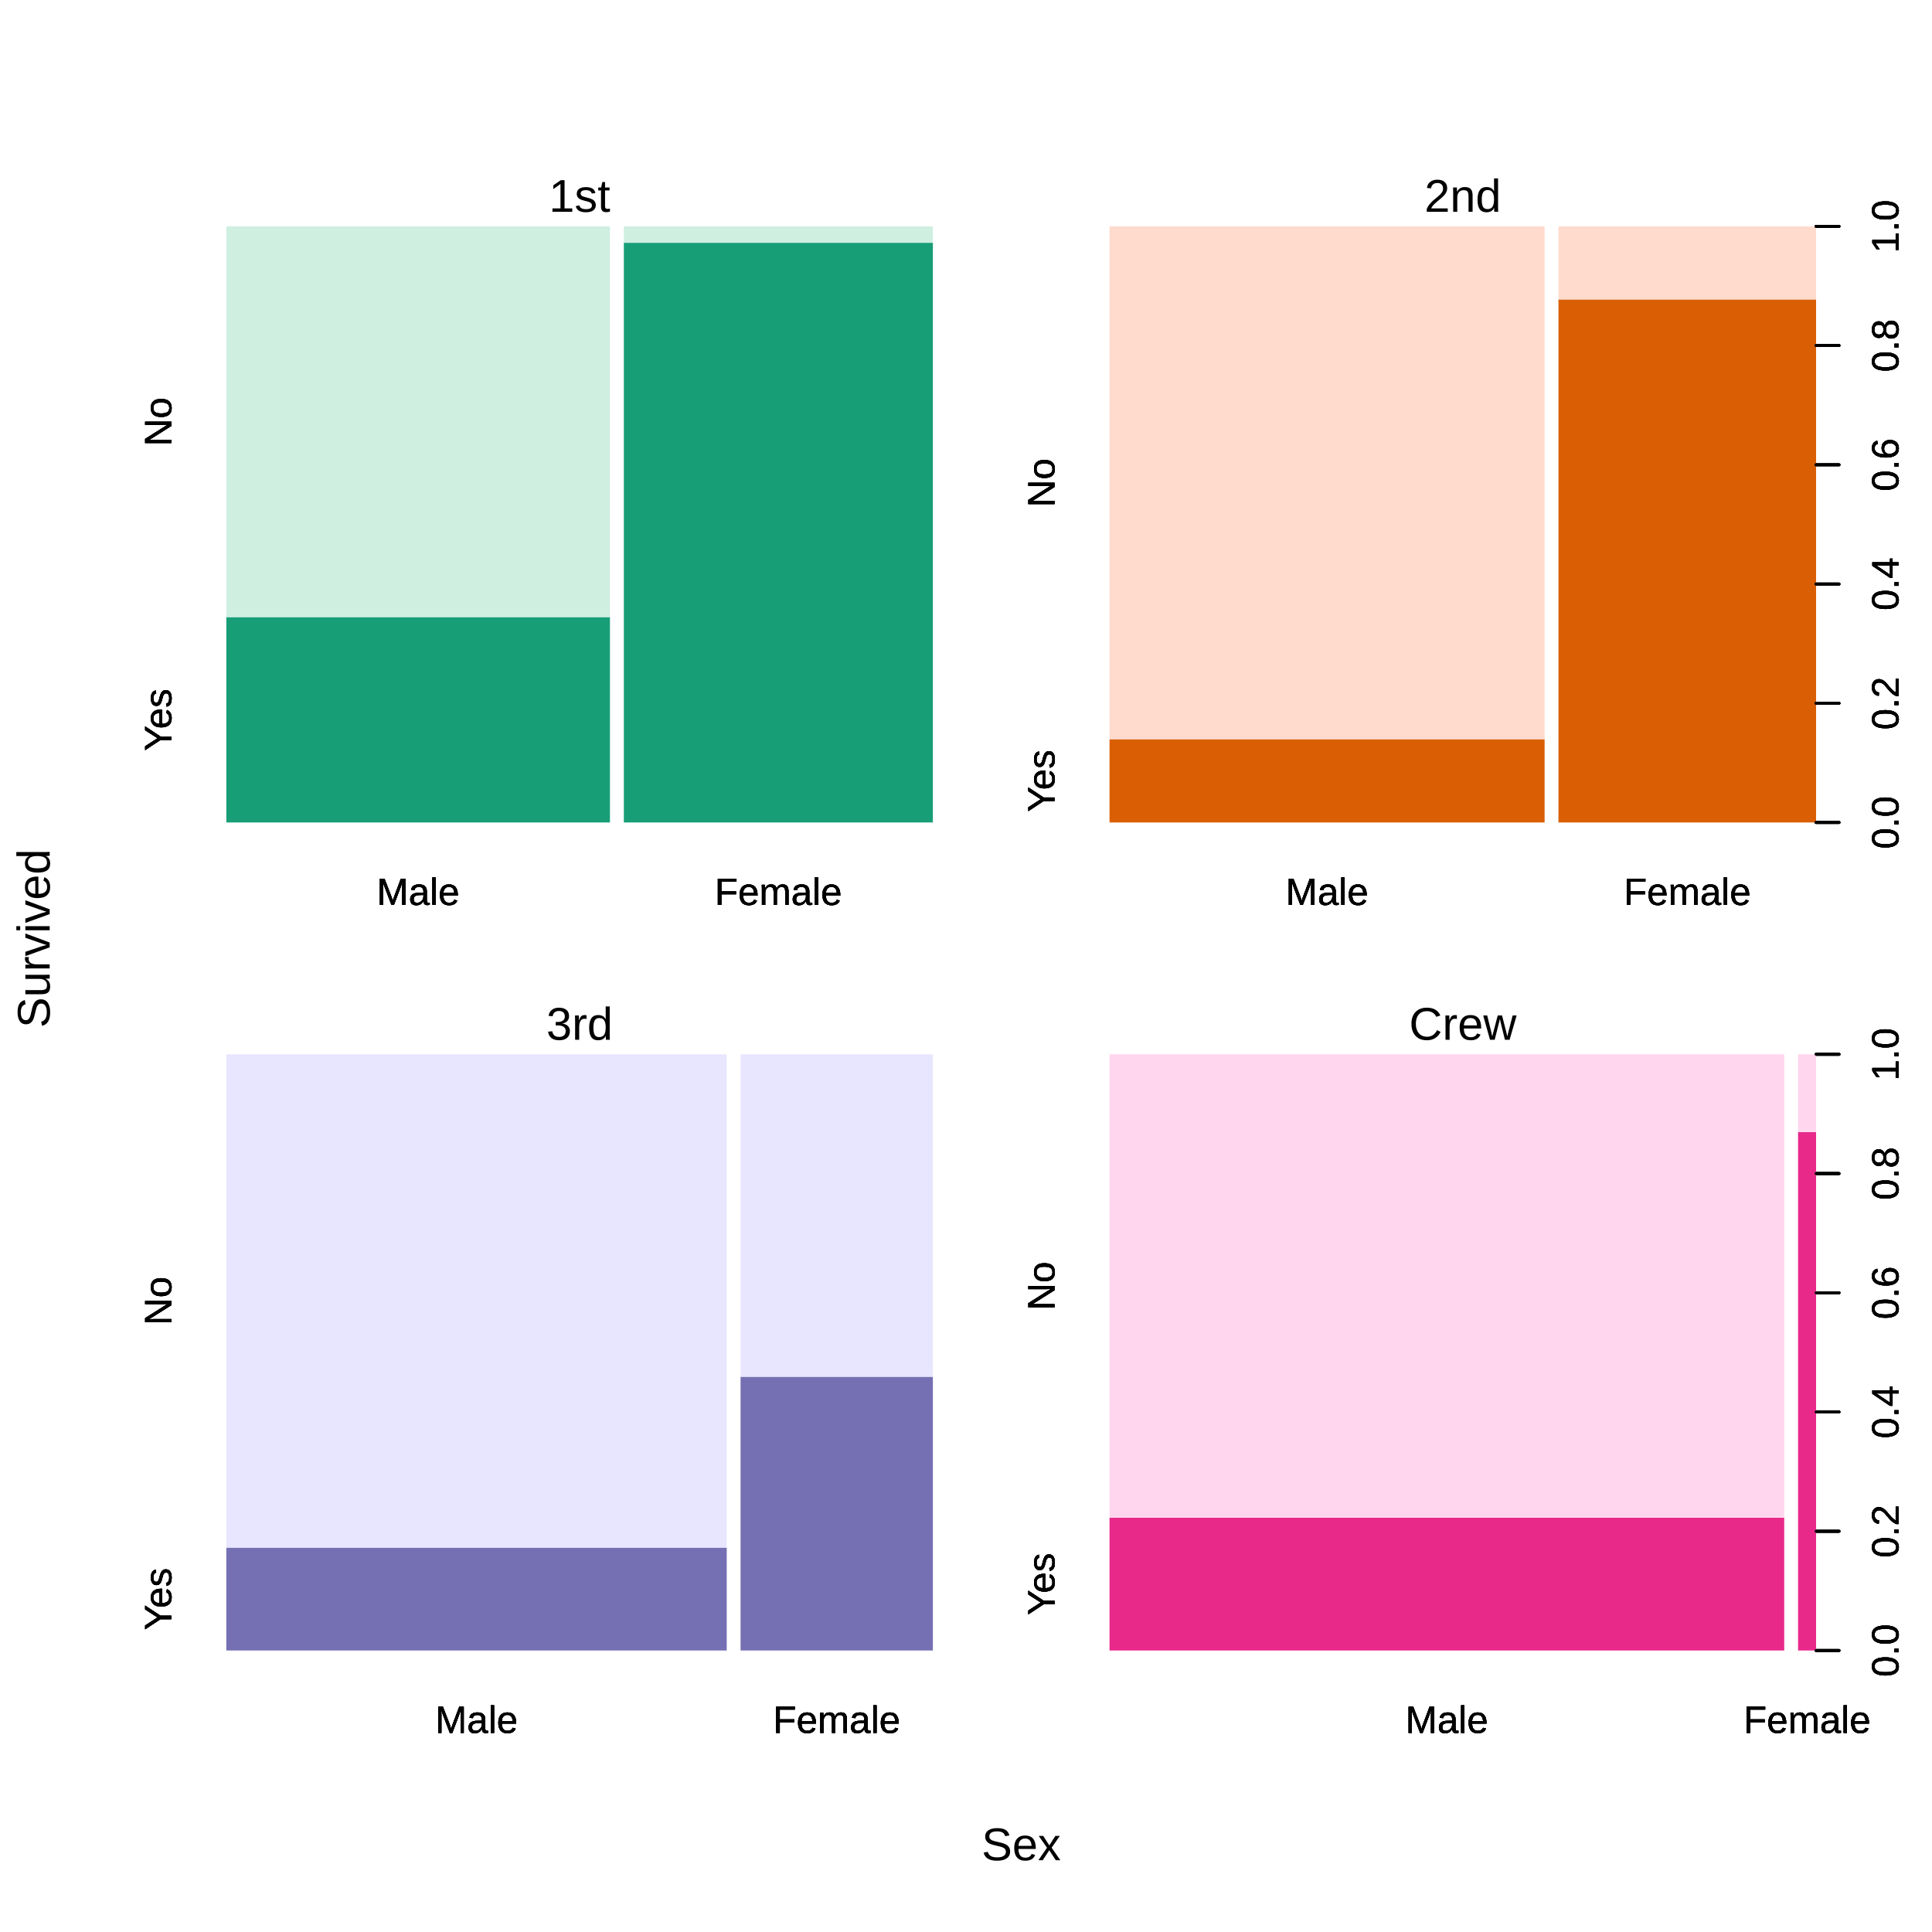
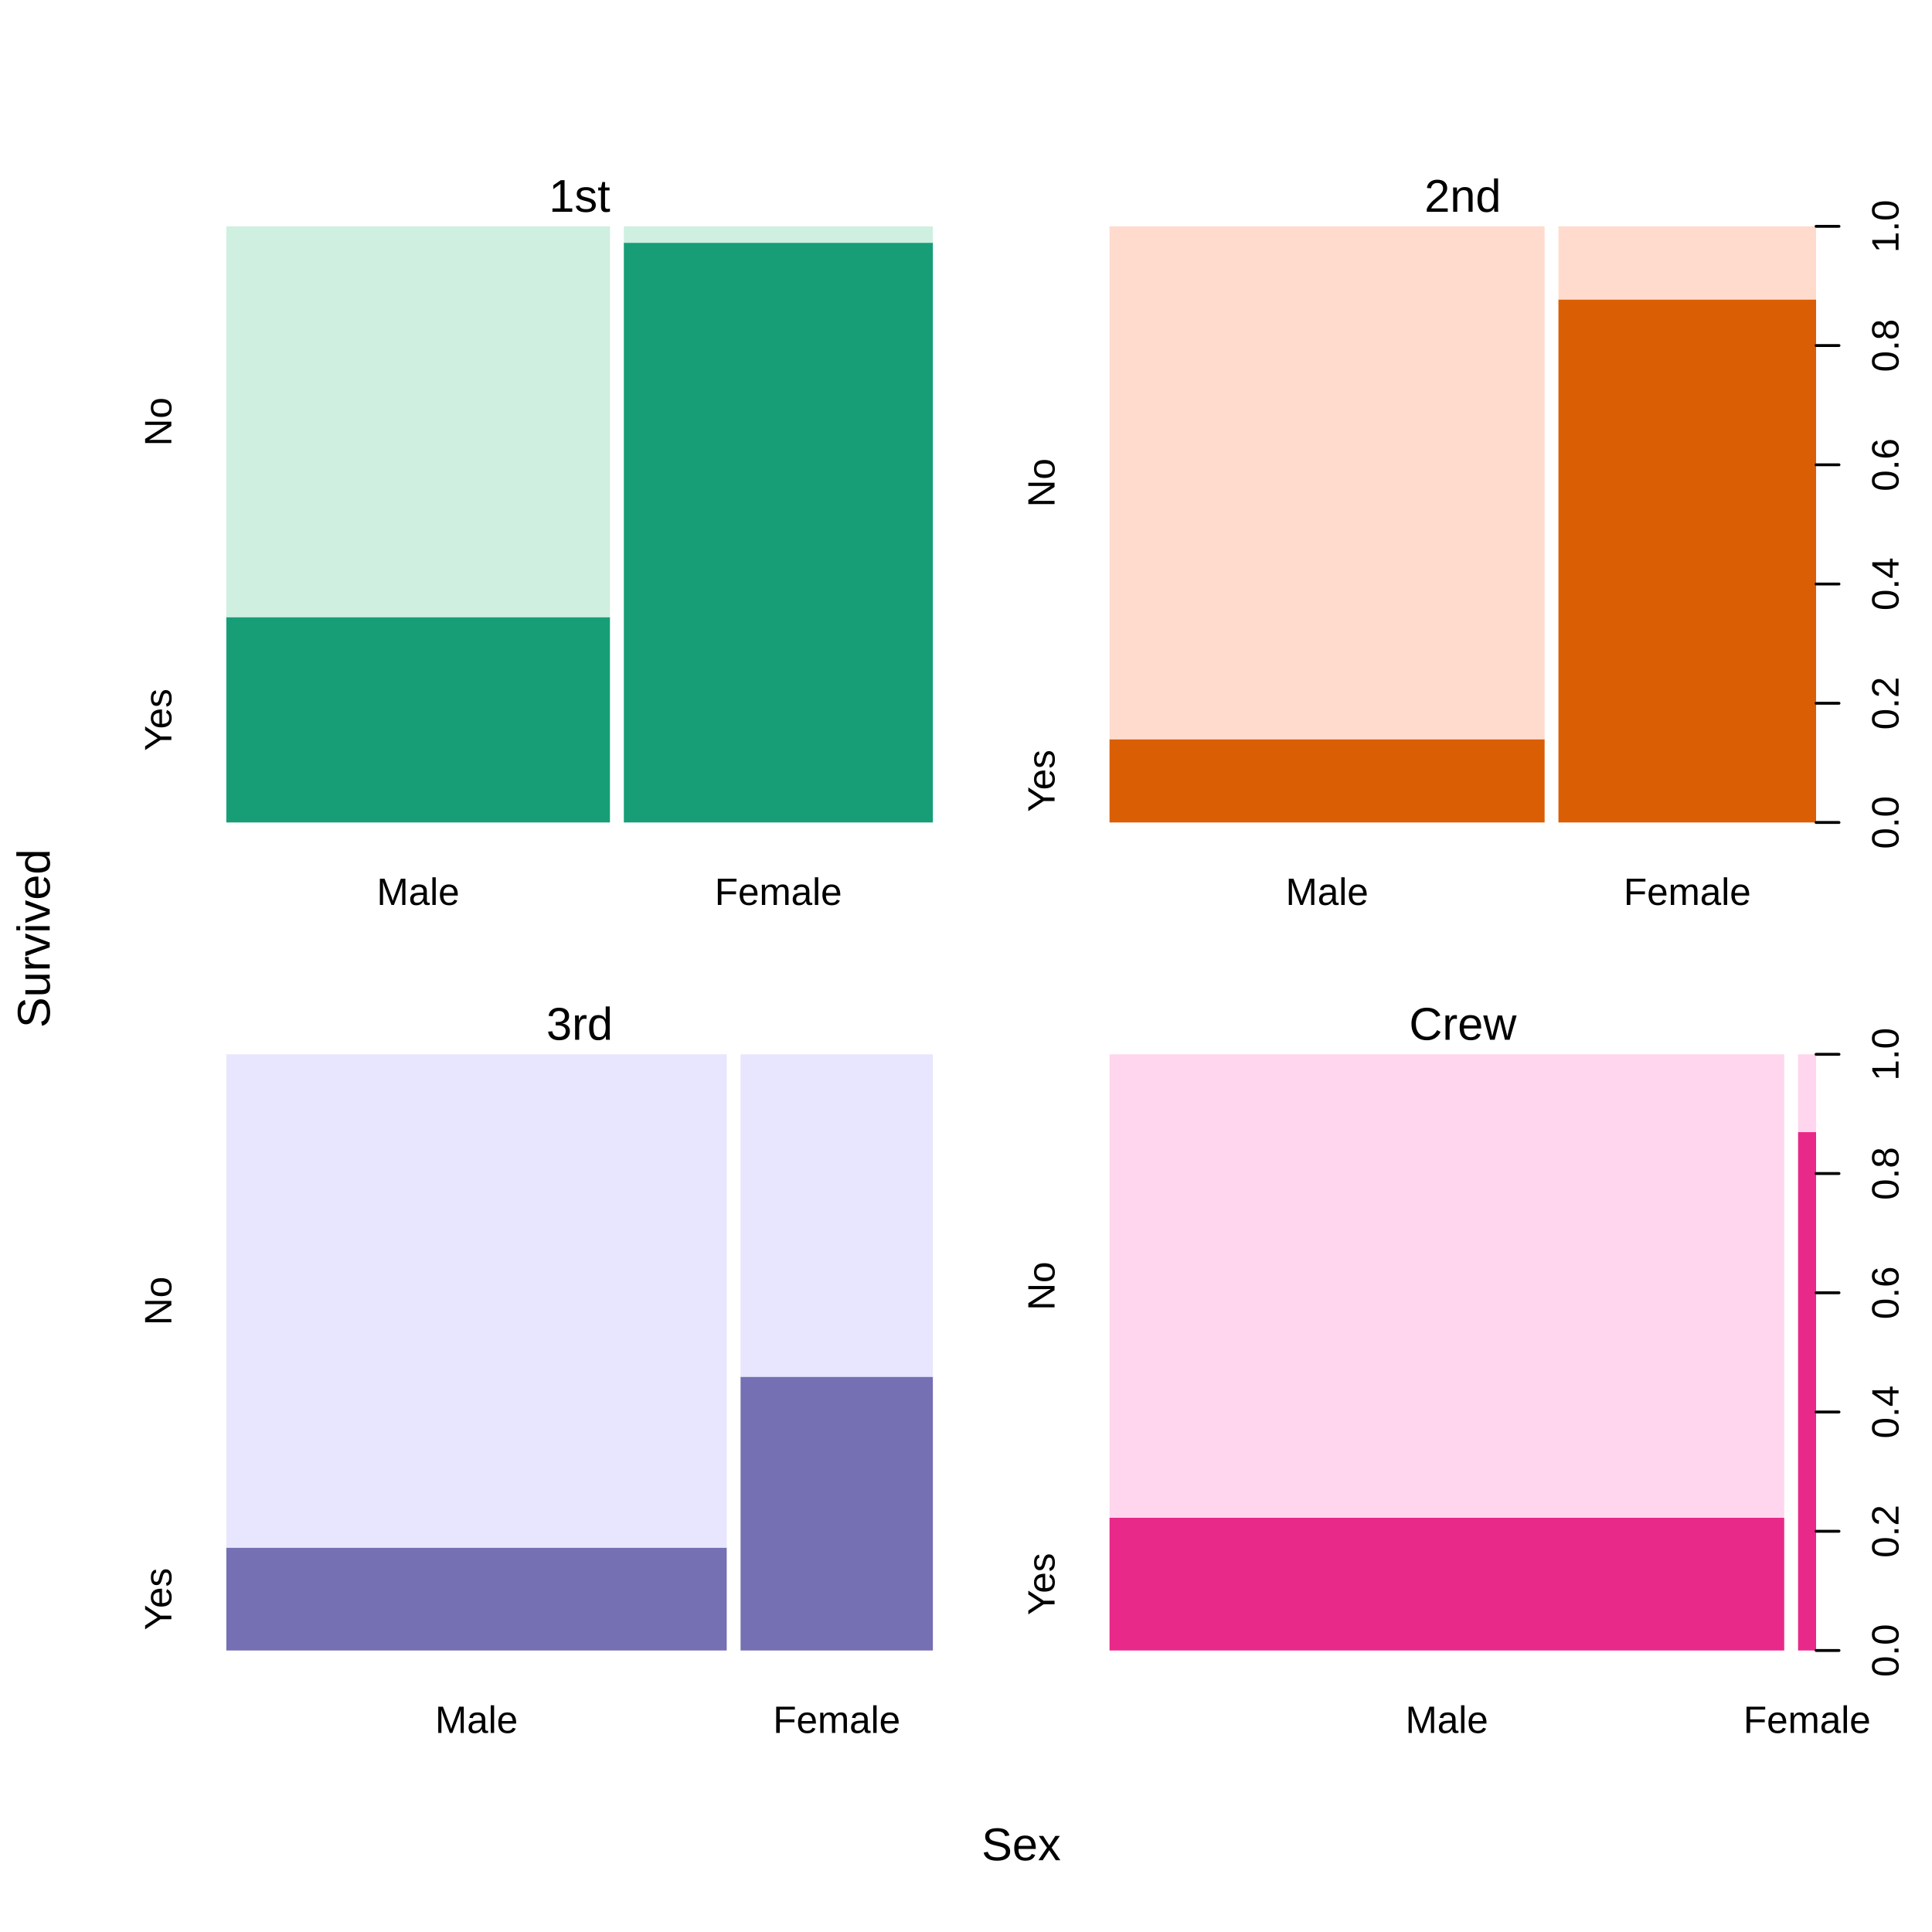
<svg xmlns="http://www.w3.org/2000/svg" width="504.00pt" height="504.00pt" viewBox="0 0 504.00 504.00">
  <g class="svglite">
    <defs>
      <style type="text/css">
    .svglite line, .svglite polyline, .svglite polygon, .svglite path, .svglite rect, .svglite circle {
      fill: none;
      stroke: #000000;
      stroke-linecap: round;
      stroke-linejoin: round;
      stroke-miterlimit: 10.00;
    }
    .svglite text {
      white-space: pre;
    }
    .svglite g.glyphgroup path {
      fill: inherit;
      stroke: none;
    }
  </style>
    </defs>
    <rect width="100%" height="100%" style="stroke: none; fill: #FFFFFF;" />
    <defs>
      <clipPath id="cpMC4wMHw1MDQuMDB8MC4wMHw1MDQuMDA=">
        <rect x="0.00" y="0.00" width="504.00" height="504.00" />
      </clipPath>
    </defs>
    <g clip-path="url(#cpMC4wMHw1MDQuMDB8MC4wMHw1MDQuMDA=)">
      <text x="266.40" y="485.28" text-anchor="middle" style="font-size: 12.00px; font-family: &quot;Liberation Sans&quot;;" textLength="20.67px" lengthAdjust="spacingAndGlyphs">Sex</text>
      <text transform="translate(12.96,244.80) rotate(-90)" text-anchor="middle" style="font-size: 12.00px; font-family: &quot;Liberation Sans&quot;;" textLength="46.69px" lengthAdjust="spacingAndGlyphs">Survived</text>
    </g>
    <defs>
      <clipPath id="cpNTkuMDR8MjQzLjM2fDU5LjA0fDIxNC41Ng==">
        <rect x="59.04" y="59.04" width="184.32" height="155.52" />
      </clipPath>
    </defs>
    <g clip-path="url(#cpNTkuMDR8MjQzLjM2fDU5LjA0fDIxNC41Ng==)">
</g>
    <g clip-path="url(#cpMC4wMHw1MDQuMDB8MC4wMHw1MDQuMDA=)">
      <rect x="59.04" y="43.20" width="184.32" height="15.84" style="stroke-width: 0.75; stroke: none;" />
      <text x="151.20" y="55.25" text-anchor="middle" style="font-size: 12.00px; font-family: &quot;Liberation Sans&quot;;" textLength="16.00px" lengthAdjust="spacingAndGlyphs">1st</text>
    </g>
    <defs>
      <clipPath id="cpMjg5LjQ0fDQ3My43Nnw1OS4wNHwyMTQuNTY=">
        <rect x="289.44" y="59.04" width="184.32" height="155.52" />
      </clipPath>
    </defs>
    <g clip-path="url(#cpMjg5LjQ0fDQ3My43Nnw1OS4wNHwyMTQuNTY=)">
</g>
    <g clip-path="url(#cpMC4wMHw1MDQuMDB8MC4wMHw1MDQuMDA=)">
      <rect x="289.44" y="43.20" width="184.32" height="15.84" style="stroke-width: 0.75; stroke: none;" />
      <text x="381.60" y="55.25" text-anchor="middle" style="font-size: 12.00px; font-family: &quot;Liberation Sans&quot;;" textLength="20.02px" lengthAdjust="spacingAndGlyphs">2nd</text>
    </g>
    <defs>
      <clipPath id="cpNTkuMDR8MjQzLjM2fDI3NS4wNHw0MzAuNTY=">
        <rect x="59.04" y="275.04" width="184.32" height="155.52" />
      </clipPath>
    </defs>
    <g clip-path="url(#cpNTkuMDR8MjQzLjM2fDI3NS4wNHw0MzAuNTY=)">
</g>
    <g clip-path="url(#cpMC4wMHw1MDQuMDB8MC4wMHw1MDQuMDA=)">
      <rect x="59.04" y="259.20" width="184.32" height="15.84" style="stroke-width: 0.75; stroke: none;" />
      <text x="151.20" y="271.25" text-anchor="middle" style="font-size: 12.00px; font-family: &quot;Liberation Sans&quot;;" textLength="17.34px" lengthAdjust="spacingAndGlyphs">3rd</text>
    </g>
    <defs>
      <clipPath id="cpMjg5LjQ0fDQ3My43NnwyNzUuMDR8NDMwLjU2">
        <rect x="289.44" y="275.04" width="184.32" height="155.52" />
      </clipPath>
    </defs>
    <g clip-path="url(#cpMjg5LjQ0fDQ3My43NnwyNzUuMDR8NDMwLjU2)">
</g>
    <g clip-path="url(#cpMC4wMHw1MDQuMDB8MC4wMHw1MDQuMDA=)">
      <rect x="289.44" y="259.20" width="184.32" height="15.84" style="stroke-width: 0.75; stroke: none;" />
      <text x="381.60" y="271.25" text-anchor="middle" style="font-size: 12.00px; font-family: &quot;Liberation Sans&quot;;" textLength="28.02px" lengthAdjust="spacingAndGlyphs">Crew</text>
    </g>
    <g clip-path="url(#cpNTkuMDR8MjQzLjM2fDU5LjA0fDIxNC41Ng==)">
      <rect x="59.04" y="160.99" width="100.08" height="53.57" style="stroke-width: 0.00; fill: #179E77;" />
      <rect x="59.04" y="59.04" width="100.08" height="101.95" style="stroke-width: 0.00; fill: #CFEFE1;" />
      <rect x="162.74" y="63.33" width="80.62" height="151.23" style="stroke-width: 0.00; fill: #179E77;" />
      <rect x="162.74" y="59.04" width="80.62" height="4.29" style="stroke-width: 0.00; fill: #CFEFE1;" />
    </g>
    <g clip-path="url(#cpMC4wMHw1MDQuMDB8MC4wMHw1MDQuMDA=)">
      <text x="109.08" y="236.07" text-anchor="middle" style="font-size: 9.96px; font-family: &quot;Liberation Sans&quot;;" textLength="21.58px" lengthAdjust="spacingAndGlyphs">Male</text>
      <text x="203.05" y="236.07" text-anchor="middle" style="font-size: 9.96px; font-family: &quot;Liberation Sans&quot;;" textLength="33.19px" lengthAdjust="spacingAndGlyphs">Female</text>
      <text transform="translate(44.70,187.78) rotate(-90)" text-anchor="middle" style="font-size: 9.96px; font-family: &quot;Liberation Sans&quot;;" textLength="16.25px" lengthAdjust="spacingAndGlyphs">Yes</text>
      <text transform="translate(44.70,110.02) rotate(-90)" text-anchor="middle" style="font-size: 9.96px; font-family: &quot;Liberation Sans&quot;;" textLength="12.72px" lengthAdjust="spacingAndGlyphs">No</text>
-       <text x="109.08" y="236.07" text-anchor="middle" style="font-size: 9.96px; font-family: &quot;Liberation Sans&quot;;" textLength="21.58px" lengthAdjust="spacingAndGlyphs">Male</text>
-       <text x="203.05" y="236.07" text-anchor="middle" style="font-size: 9.96px; font-family: &quot;Liberation Sans&quot;;" textLength="33.19px" lengthAdjust="spacingAndGlyphs">Female</text>
-       <text transform="translate(44.70,187.78) rotate(-90)" text-anchor="middle" style="font-size: 9.96px; font-family: &quot;Liberation Sans&quot;;" textLength="16.25px" lengthAdjust="spacingAndGlyphs">Yes</text>
-       <text transform="translate(44.70,110.02) rotate(-90)" text-anchor="middle" style="font-size: 9.96px; font-family: &quot;Liberation Sans&quot;;" textLength="12.72px" lengthAdjust="spacingAndGlyphs">No</text>
-       <text x="109.08" y="236.07" text-anchor="middle" style="font-size: 9.96px; font-family: &quot;Liberation Sans&quot;;" textLength="21.58px" lengthAdjust="spacingAndGlyphs">Male</text>
-       <text x="203.05" y="236.07" text-anchor="middle" style="font-size: 9.96px; font-family: &quot;Liberation Sans&quot;;" textLength="33.19px" lengthAdjust="spacingAndGlyphs">Female</text>
-       <text transform="translate(44.70,187.78) rotate(-90)" text-anchor="middle" style="font-size: 9.96px; font-family: &quot;Liberation Sans&quot;;" textLength="16.25px" lengthAdjust="spacingAndGlyphs">Yes</text>
-       <text transform="translate(44.70,110.02) rotate(-90)" text-anchor="middle" style="font-size: 9.96px; font-family: &quot;Liberation Sans&quot;;" textLength="12.72px" lengthAdjust="spacingAndGlyphs">No</text>
-       <text x="109.08" y="236.07" text-anchor="middle" style="font-size: 9.96px; font-family: &quot;Liberation Sans&quot;;" textLength="21.58px" lengthAdjust="spacingAndGlyphs">Male</text>
-       <text x="203.05" y="236.07" text-anchor="middle" style="font-size: 9.96px; font-family: &quot;Liberation Sans&quot;;" textLength="33.19px" lengthAdjust="spacingAndGlyphs">Female</text>
-       <text transform="translate(44.70,187.78) rotate(-90)" text-anchor="middle" style="font-size: 9.96px; font-family: &quot;Liberation Sans&quot;;" textLength="16.25px" lengthAdjust="spacingAndGlyphs">Yes</text>
-       <text transform="translate(44.70,110.02) rotate(-90)" text-anchor="middle" style="font-size: 9.96px; font-family: &quot;Liberation Sans&quot;;" textLength="12.72px" lengthAdjust="spacingAndGlyphs">No</text>
-     </g>
-     <g clip-path="url(#cpMjg5LjQ0fDQ3My43Nnw1OS4wNHwyMTQuNTY=)">
- </g>
-     <g clip-path="url(#cpMC4wMHw1MDQuMDB8MC4wMHw1MDQuMDA=)">
-       <text x="346.19" y="236.07" text-anchor="middle" style="font-size: 9.96px; font-family: &quot;Liberation Sans&quot;;" textLength="21.58px" lengthAdjust="spacingAndGlyphs">Male</text>
-       <text x="440.16" y="236.07" text-anchor="middle" style="font-size: 9.96px; font-family: &quot;Liberation Sans&quot;;" textLength="33.19px" lengthAdjust="spacingAndGlyphs">Female</text>
-       <text transform="translate(275.10,203.70) rotate(-90)" text-anchor="middle" style="font-size: 9.96px; font-family: &quot;Liberation Sans&quot;;" textLength="16.25px" lengthAdjust="spacingAndGlyphs">Yes</text>
-       <text transform="translate(275.10,125.94) rotate(-90)" text-anchor="middle" style="font-size: 9.96px; font-family: &quot;Liberation Sans&quot;;" textLength="12.72px" lengthAdjust="spacingAndGlyphs">No</text>
-       <line x1="473.76" y1="214.56" x2="479.74" y2="214.56" style="stroke-width: 0.75;" />
-       <line x1="473.76" y1="183.46" x2="479.74" y2="183.46" style="stroke-width: 0.75;" />
-       <line x1="473.76" y1="152.35" x2="479.74" y2="152.35" style="stroke-width: 0.75;" />
-       <line x1="473.76" y1="121.25" x2="479.74" y2="121.25" style="stroke-width: 0.75;" />
-       <line x1="473.76" y1="90.14" x2="479.74" y2="90.14" style="stroke-width: 0.75;" />
-       <line x1="473.76" y1="59.04" x2="479.74" y2="59.04" style="stroke-width: 0.75;" />
-       <text transform="translate(495.27,214.56) rotate(-90)" text-anchor="middle" style="font-size: 9.96px; font-family: &quot;Liberation Sans&quot;;" textLength="13.83px" lengthAdjust="spacingAndGlyphs">0.0</text>
-       <text transform="translate(495.27,183.46) rotate(-90)" text-anchor="middle" style="font-size: 9.96px; font-family: &quot;Liberation Sans&quot;;" textLength="13.83px" lengthAdjust="spacingAndGlyphs">0.2</text>
-       <text transform="translate(495.27,152.35) rotate(-90)" text-anchor="middle" style="font-size: 9.96px; font-family: &quot;Liberation Sans&quot;;" textLength="13.83px" lengthAdjust="spacingAndGlyphs">0.4</text>
-       <text transform="translate(495.27,121.25) rotate(-90)" text-anchor="middle" style="font-size: 9.96px; font-family: &quot;Liberation Sans&quot;;" textLength="13.83px" lengthAdjust="spacingAndGlyphs">0.6</text>
-       <text transform="translate(495.27,90.14) rotate(-90)" text-anchor="middle" style="font-size: 9.96px; font-family: &quot;Liberation Sans&quot;;" textLength="13.83px" lengthAdjust="spacingAndGlyphs">0.8</text>
-       <text transform="translate(495.27,59.04) rotate(-90)" text-anchor="middle" style="font-size: 9.96px; font-family: &quot;Liberation Sans&quot;;" textLength="13.83px" lengthAdjust="spacingAndGlyphs">1.0</text>
    </g>
    <g clip-path="url(#cpMjg5LjQ0fDQ3My43Nnw1OS4wNHwyMTQuNTY=)">
      <rect x="289.44" y="192.84" width="113.50" height="21.72" style="stroke-width: 0.00; fill: #DA5F04;" />
      <rect x="289.44" y="59.04" width="113.50" height="133.80" style="stroke-width: 0.00; fill: #FFDBCE;" />
      <rect x="406.55" y="78.11" width="67.21" height="136.45" style="stroke-width: 0.00; fill: #DA5F04;" />
      <rect x="406.55" y="59.04" width="67.21" height="19.07" style="stroke-width: 0.00; fill: #FFDBCE;" />
    </g>
    <g clip-path="url(#cpMC4wMHw1MDQuMDB8MC4wMHw1MDQuMDA=)">
      <text x="346.19" y="236.07" text-anchor="middle" style="font-size: 9.96px; font-family: &quot;Liberation Sans&quot;;" textLength="21.58px" lengthAdjust="spacingAndGlyphs">Male</text>
      <text x="440.16" y="236.07" text-anchor="middle" style="font-size: 9.96px; font-family: &quot;Liberation Sans&quot;;" textLength="33.19px" lengthAdjust="spacingAndGlyphs">Female</text>
      <text transform="translate(275.10,203.70) rotate(-90)" text-anchor="middle" style="font-size: 9.96px; font-family: &quot;Liberation Sans&quot;;" textLength="16.25px" lengthAdjust="spacingAndGlyphs">Yes</text>
      <text transform="translate(275.10,125.94) rotate(-90)" text-anchor="middle" style="font-size: 9.96px; font-family: &quot;Liberation Sans&quot;;" textLength="12.72px" lengthAdjust="spacingAndGlyphs">No</text>
      <line x1="473.76" y1="214.56" x2="479.74" y2="214.56" style="stroke-width: 0.75;" />
      <line x1="473.76" y1="183.46" x2="479.74" y2="183.46" style="stroke-width: 0.75;" />
      <line x1="473.76" y1="152.35" x2="479.74" y2="152.35" style="stroke-width: 0.75;" />
      <line x1="473.76" y1="121.25" x2="479.74" y2="121.25" style="stroke-width: 0.75;" />
      <line x1="473.76" y1="90.14" x2="479.74" y2="90.14" style="stroke-width: 0.75;" />
      <line x1="473.76" y1="59.04" x2="479.74" y2="59.04" style="stroke-width: 0.75;" />
      <text transform="translate(495.27,214.56) rotate(-90)" text-anchor="middle" style="font-size: 9.96px; font-family: &quot;Liberation Sans&quot;;" textLength="13.83px" lengthAdjust="spacingAndGlyphs">0.0</text>
      <text transform="translate(495.27,183.46) rotate(-90)" text-anchor="middle" style="font-size: 9.96px; font-family: &quot;Liberation Sans&quot;;" textLength="13.83px" lengthAdjust="spacingAndGlyphs">0.2</text>
      <text transform="translate(495.27,152.35) rotate(-90)" text-anchor="middle" style="font-size: 9.96px; font-family: &quot;Liberation Sans&quot;;" textLength="13.83px" lengthAdjust="spacingAndGlyphs">0.4</text>
      <text transform="translate(495.27,121.25) rotate(-90)" text-anchor="middle" style="font-size: 9.96px; font-family: &quot;Liberation Sans&quot;;" textLength="13.83px" lengthAdjust="spacingAndGlyphs">0.6</text>
      <text transform="translate(495.27,90.14) rotate(-90)" text-anchor="middle" style="font-size: 9.96px; font-family: &quot;Liberation Sans&quot;;" textLength="13.83px" lengthAdjust="spacingAndGlyphs">0.8</text>
      <text transform="translate(495.27,59.04) rotate(-90)" text-anchor="middle" style="font-size: 9.96px; font-family: &quot;Liberation Sans&quot;;" textLength="13.83px" lengthAdjust="spacingAndGlyphs">1.0</text>
-       <text x="346.19" y="236.07" text-anchor="middle" style="font-size: 9.96px; font-family: &quot;Liberation Sans&quot;;" textLength="21.58px" lengthAdjust="spacingAndGlyphs">Male</text>
-       <text x="440.16" y="236.07" text-anchor="middle" style="font-size: 9.96px; font-family: &quot;Liberation Sans&quot;;" textLength="33.19px" lengthAdjust="spacingAndGlyphs">Female</text>
-       <text transform="translate(275.10,203.70) rotate(-90)" text-anchor="middle" style="font-size: 9.96px; font-family: &quot;Liberation Sans&quot;;" textLength="16.25px" lengthAdjust="spacingAndGlyphs">Yes</text>
-       <text transform="translate(275.10,125.94) rotate(-90)" text-anchor="middle" style="font-size: 9.96px; font-family: &quot;Liberation Sans&quot;;" textLength="12.72px" lengthAdjust="spacingAndGlyphs">No</text>
-       <line x1="473.76" y1="214.56" x2="479.74" y2="214.56" style="stroke-width: 0.75;" />
-       <line x1="473.76" y1="183.46" x2="479.74" y2="183.46" style="stroke-width: 0.75;" />
-       <line x1="473.76" y1="152.35" x2="479.74" y2="152.35" style="stroke-width: 0.75;" />
-       <line x1="473.76" y1="121.25" x2="479.74" y2="121.25" style="stroke-width: 0.75;" />
-       <line x1="473.76" y1="90.14" x2="479.74" y2="90.14" style="stroke-width: 0.75;" />
-       <line x1="473.76" y1="59.04" x2="479.74" y2="59.04" style="stroke-width: 0.75;" />
-       <text transform="translate(495.27,214.56) rotate(-90)" text-anchor="middle" style="font-size: 9.96px; font-family: &quot;Liberation Sans&quot;;" textLength="13.83px" lengthAdjust="spacingAndGlyphs">0.0</text>
-       <text transform="translate(495.27,183.46) rotate(-90)" text-anchor="middle" style="font-size: 9.96px; font-family: &quot;Liberation Sans&quot;;" textLength="13.83px" lengthAdjust="spacingAndGlyphs">0.2</text>
-       <text transform="translate(495.27,152.35) rotate(-90)" text-anchor="middle" style="font-size: 9.96px; font-family: &quot;Liberation Sans&quot;;" textLength="13.83px" lengthAdjust="spacingAndGlyphs">0.4</text>
-       <text transform="translate(495.27,121.25) rotate(-90)" text-anchor="middle" style="font-size: 9.96px; font-family: &quot;Liberation Sans&quot;;" textLength="13.83px" lengthAdjust="spacingAndGlyphs">0.6</text>
-       <text transform="translate(495.27,90.14) rotate(-90)" text-anchor="middle" style="font-size: 9.96px; font-family: &quot;Liberation Sans&quot;;" textLength="13.83px" lengthAdjust="spacingAndGlyphs">0.8</text>
-       <text transform="translate(495.27,59.04) rotate(-90)" text-anchor="middle" style="font-size: 9.96px; font-family: &quot;Liberation Sans&quot;;" textLength="13.83px" lengthAdjust="spacingAndGlyphs">1.0</text>
-       <text x="346.19" y="236.07" text-anchor="middle" style="font-size: 9.96px; font-family: &quot;Liberation Sans&quot;;" textLength="21.58px" lengthAdjust="spacingAndGlyphs">Male</text>
-       <text x="440.16" y="236.07" text-anchor="middle" style="font-size: 9.96px; font-family: &quot;Liberation Sans&quot;;" textLength="33.19px" lengthAdjust="spacingAndGlyphs">Female</text>
-       <text transform="translate(275.10,203.70) rotate(-90)" text-anchor="middle" style="font-size: 9.96px; font-family: &quot;Liberation Sans&quot;;" textLength="16.25px" lengthAdjust="spacingAndGlyphs">Yes</text>
-       <text transform="translate(275.10,125.94) rotate(-90)" text-anchor="middle" style="font-size: 9.96px; font-family: &quot;Liberation Sans&quot;;" textLength="12.72px" lengthAdjust="spacingAndGlyphs">No</text>
-       <line x1="473.76" y1="214.56" x2="479.74" y2="214.56" style="stroke-width: 0.75;" />
-       <line x1="473.76" y1="183.46" x2="479.74" y2="183.46" style="stroke-width: 0.75;" />
-       <line x1="473.76" y1="152.35" x2="479.74" y2="152.35" style="stroke-width: 0.75;" />
-       <line x1="473.76" y1="121.25" x2="479.74" y2="121.25" style="stroke-width: 0.75;" />
-       <line x1="473.76" y1="90.14" x2="479.74" y2="90.14" style="stroke-width: 0.75;" />
-       <line x1="473.76" y1="59.04" x2="479.74" y2="59.04" style="stroke-width: 0.75;" />
-       <text transform="translate(495.27,214.56) rotate(-90)" text-anchor="middle" style="font-size: 9.96px; font-family: &quot;Liberation Sans&quot;;" textLength="13.83px" lengthAdjust="spacingAndGlyphs">0.0</text>
-       <text transform="translate(495.27,183.46) rotate(-90)" text-anchor="middle" style="font-size: 9.96px; font-family: &quot;Liberation Sans&quot;;" textLength="13.83px" lengthAdjust="spacingAndGlyphs">0.2</text>
-       <text transform="translate(495.27,152.35) rotate(-90)" text-anchor="middle" style="font-size: 9.96px; font-family: &quot;Liberation Sans&quot;;" textLength="13.83px" lengthAdjust="spacingAndGlyphs">0.4</text>
-       <text transform="translate(495.27,121.25) rotate(-90)" text-anchor="middle" style="font-size: 9.96px; font-family: &quot;Liberation Sans&quot;;" textLength="13.83px" lengthAdjust="spacingAndGlyphs">0.6</text>
-       <text transform="translate(495.27,90.14) rotate(-90)" text-anchor="middle" style="font-size: 9.96px; font-family: &quot;Liberation Sans&quot;;" textLength="13.83px" lengthAdjust="spacingAndGlyphs">0.8</text>
-       <text transform="translate(495.27,59.04) rotate(-90)" text-anchor="middle" style="font-size: 9.96px; font-family: &quot;Liberation Sans&quot;;" textLength="13.83px" lengthAdjust="spacingAndGlyphs">1.0</text>
-     </g>
-     <g clip-path="url(#cpNTkuMDR8MjQzLjM2fDI3NS4wNHw0MzAuNTY=)">
- </g>
-     <g clip-path="url(#cpMC4wMHw1MDQuMDB8MC4wMHw1MDQuMDA=)">
-       <text x="124.31" y="452.07" text-anchor="middle" style="font-size: 9.96px; font-family: &quot;Liberation Sans&quot;;" textLength="21.58px" lengthAdjust="spacingAndGlyphs">Male</text>
-       <text x="218.28" y="452.07" text-anchor="middle" style="font-size: 9.96px; font-family: &quot;Liberation Sans&quot;;" textLength="33.19px" lengthAdjust="spacingAndGlyphs">Female</text>
-       <text transform="translate(44.70,417.14) rotate(-90)" text-anchor="middle" style="font-size: 9.96px; font-family: &quot;Liberation Sans&quot;;" textLength="16.25px" lengthAdjust="spacingAndGlyphs">Yes</text>
-       <text transform="translate(44.70,339.38) rotate(-90)" text-anchor="middle" style="font-size: 9.96px; font-family: &quot;Liberation Sans&quot;;" textLength="12.72px" lengthAdjust="spacingAndGlyphs">No</text>
-       <text x="124.31" y="452.07" text-anchor="middle" style="font-size: 9.96px; font-family: &quot;Liberation Sans&quot;;" textLength="21.58px" lengthAdjust="spacingAndGlyphs">Male</text>
-       <text x="218.28" y="452.07" text-anchor="middle" style="font-size: 9.96px; font-family: &quot;Liberation Sans&quot;;" textLength="33.19px" lengthAdjust="spacingAndGlyphs">Female</text>
-       <text transform="translate(44.70,417.14) rotate(-90)" text-anchor="middle" style="font-size: 9.96px; font-family: &quot;Liberation Sans&quot;;" textLength="16.25px" lengthAdjust="spacingAndGlyphs">Yes</text>
-       <text transform="translate(44.70,339.38) rotate(-90)" text-anchor="middle" style="font-size: 9.96px; font-family: &quot;Liberation Sans&quot;;" textLength="12.72px" lengthAdjust="spacingAndGlyphs">No</text>
    </g>
    <g clip-path="url(#cpNTkuMDR8MjQzLjM2fDI3NS4wNHw0MzAuNTY=)">
      <rect x="59.04" y="403.73" width="130.54" height="26.83" style="stroke-width: 0.00; fill: #7570B3;" />
      <rect x="59.04" y="275.04" width="130.54" height="128.69" style="stroke-width: 0.00; fill: #E7E6FE;" />
      <rect x="193.19" y="359.15" width="50.17" height="71.41" style="stroke-width: 0.00; fill: #7570B3;" />
      <rect x="193.19" y="275.04" width="50.17" height="84.11" style="stroke-width: 0.00; fill: #E7E6FE;" />
    </g>
    <g clip-path="url(#cpMC4wMHw1MDQuMDB8MC4wMHw1MDQuMDA=)">
      <text x="124.31" y="452.07" text-anchor="middle" style="font-size: 9.96px; font-family: &quot;Liberation Sans&quot;;" textLength="21.58px" lengthAdjust="spacingAndGlyphs">Male</text>
      <text x="218.28" y="452.07" text-anchor="middle" style="font-size: 9.96px; font-family: &quot;Liberation Sans&quot;;" textLength="33.19px" lengthAdjust="spacingAndGlyphs">Female</text>
      <text transform="translate(44.70,417.14) rotate(-90)" text-anchor="middle" style="font-size: 9.96px; font-family: &quot;Liberation Sans&quot;;" textLength="16.25px" lengthAdjust="spacingAndGlyphs">Yes</text>
      <text transform="translate(44.70,339.38) rotate(-90)" text-anchor="middle" style="font-size: 9.96px; font-family: &quot;Liberation Sans&quot;;" textLength="12.72px" lengthAdjust="spacingAndGlyphs">No</text>
-       <text x="124.31" y="452.07" text-anchor="middle" style="font-size: 9.96px; font-family: &quot;Liberation Sans&quot;;" textLength="21.58px" lengthAdjust="spacingAndGlyphs">Male</text>
-       <text x="218.28" y="452.07" text-anchor="middle" style="font-size: 9.96px; font-family: &quot;Liberation Sans&quot;;" textLength="33.19px" lengthAdjust="spacingAndGlyphs">Female</text>
-       <text transform="translate(44.70,417.14) rotate(-90)" text-anchor="middle" style="font-size: 9.96px; font-family: &quot;Liberation Sans&quot;;" textLength="16.25px" lengthAdjust="spacingAndGlyphs">Yes</text>
-       <text transform="translate(44.70,339.38) rotate(-90)" text-anchor="middle" style="font-size: 9.96px; font-family: &quot;Liberation Sans&quot;;" textLength="12.72px" lengthAdjust="spacingAndGlyphs">No</text>
-     </g>
-     <g clip-path="url(#cpMjg5LjQ0fDQ3My43NnwyNzUuMDR8NDMwLjU2)">
- </g>
-     <g clip-path="url(#cpMC4wMHw1MDQuMDB8MC4wMHw1MDQuMDA=)">
-       <text x="377.44" y="452.07" text-anchor="middle" style="font-size: 9.96px; font-family: &quot;Liberation Sans&quot;;" textLength="21.58px" lengthAdjust="spacingAndGlyphs">Male</text>
-       <text x="471.41" y="452.07" text-anchor="middle" style="font-size: 9.96px; font-family: &quot;Liberation Sans&quot;;" textLength="33.19px" lengthAdjust="spacingAndGlyphs">Female</text>
-       <text transform="translate(275.10,413.24) rotate(-90)" text-anchor="middle" style="font-size: 9.96px; font-family: &quot;Liberation Sans&quot;;" textLength="16.25px" lengthAdjust="spacingAndGlyphs">Yes</text>
-       <text transform="translate(275.10,335.48) rotate(-90)" text-anchor="middle" style="font-size: 9.96px; font-family: &quot;Liberation Sans&quot;;" textLength="12.72px" lengthAdjust="spacingAndGlyphs">No</text>
-       <line x1="473.76" y1="430.56" x2="479.74" y2="430.56" style="stroke-width: 0.75;" />
-       <line x1="473.76" y1="399.46" x2="479.74" y2="399.46" style="stroke-width: 0.75;" />
-       <line x1="473.76" y1="368.35" x2="479.74" y2="368.35" style="stroke-width: 0.75;" />
-       <line x1="473.76" y1="337.25" x2="479.74" y2="337.25" style="stroke-width: 0.75;" />
-       <line x1="473.76" y1="306.14" x2="479.74" y2="306.14" style="stroke-width: 0.75;" />
-       <line x1="473.76" y1="275.04" x2="479.74" y2="275.04" style="stroke-width: 0.75;" />
-       <text transform="translate(495.27,430.56) rotate(-90)" text-anchor="middle" style="font-size: 9.96px; font-family: &quot;Liberation Sans&quot;;" textLength="13.83px" lengthAdjust="spacingAndGlyphs">0.0</text>
-       <text transform="translate(495.27,399.46) rotate(-90)" text-anchor="middle" style="font-size: 9.96px; font-family: &quot;Liberation Sans&quot;;" textLength="13.83px" lengthAdjust="spacingAndGlyphs">0.2</text>
-       <text transform="translate(495.27,368.35) rotate(-90)" text-anchor="middle" style="font-size: 9.96px; font-family: &quot;Liberation Sans&quot;;" textLength="13.83px" lengthAdjust="spacingAndGlyphs">0.4</text>
-       <text transform="translate(495.27,337.25) rotate(-90)" text-anchor="middle" style="font-size: 9.96px; font-family: &quot;Liberation Sans&quot;;" textLength="13.83px" lengthAdjust="spacingAndGlyphs">0.6</text>
-       <text transform="translate(495.27,306.14) rotate(-90)" text-anchor="middle" style="font-size: 9.96px; font-family: &quot;Liberation Sans&quot;;" textLength="13.83px" lengthAdjust="spacingAndGlyphs">0.8</text>
-       <text transform="translate(495.27,275.04) rotate(-90)" text-anchor="middle" style="font-size: 9.96px; font-family: &quot;Liberation Sans&quot;;" textLength="13.83px" lengthAdjust="spacingAndGlyphs">1.0</text>
-       <text x="377.44" y="452.07" text-anchor="middle" style="font-size: 9.96px; font-family: &quot;Liberation Sans&quot;;" textLength="21.58px" lengthAdjust="spacingAndGlyphs">Male</text>
-       <text x="471.41" y="452.07" text-anchor="middle" style="font-size: 9.96px; font-family: &quot;Liberation Sans&quot;;" textLength="33.19px" lengthAdjust="spacingAndGlyphs">Female</text>
-       <text transform="translate(275.10,413.24) rotate(-90)" text-anchor="middle" style="font-size: 9.96px; font-family: &quot;Liberation Sans&quot;;" textLength="16.25px" lengthAdjust="spacingAndGlyphs">Yes</text>
-       <text transform="translate(275.10,335.48) rotate(-90)" text-anchor="middle" style="font-size: 9.96px; font-family: &quot;Liberation Sans&quot;;" textLength="12.72px" lengthAdjust="spacingAndGlyphs">No</text>
-       <line x1="473.76" y1="430.56" x2="479.74" y2="430.56" style="stroke-width: 0.75;" />
-       <line x1="473.76" y1="399.46" x2="479.74" y2="399.46" style="stroke-width: 0.75;" />
-       <line x1="473.76" y1="368.35" x2="479.74" y2="368.35" style="stroke-width: 0.75;" />
-       <line x1="473.76" y1="337.25" x2="479.74" y2="337.25" style="stroke-width: 0.75;" />
-       <line x1="473.76" y1="306.14" x2="479.74" y2="306.14" style="stroke-width: 0.75;" />
-       <line x1="473.76" y1="275.04" x2="479.74" y2="275.04" style="stroke-width: 0.75;" />
-       <text transform="translate(495.27,430.56) rotate(-90)" text-anchor="middle" style="font-size: 9.96px; font-family: &quot;Liberation Sans&quot;;" textLength="13.83px" lengthAdjust="spacingAndGlyphs">0.0</text>
-       <text transform="translate(495.27,399.46) rotate(-90)" text-anchor="middle" style="font-size: 9.96px; font-family: &quot;Liberation Sans&quot;;" textLength="13.83px" lengthAdjust="spacingAndGlyphs">0.2</text>
-       <text transform="translate(495.27,368.35) rotate(-90)" text-anchor="middle" style="font-size: 9.96px; font-family: &quot;Liberation Sans&quot;;" textLength="13.83px" lengthAdjust="spacingAndGlyphs">0.4</text>
-       <text transform="translate(495.27,337.25) rotate(-90)" text-anchor="middle" style="font-size: 9.96px; font-family: &quot;Liberation Sans&quot;;" textLength="13.83px" lengthAdjust="spacingAndGlyphs">0.6</text>
-       <text transform="translate(495.27,306.14) rotate(-90)" text-anchor="middle" style="font-size: 9.96px; font-family: &quot;Liberation Sans&quot;;" textLength="13.83px" lengthAdjust="spacingAndGlyphs">0.8</text>
-       <text transform="translate(495.27,275.04) rotate(-90)" text-anchor="middle" style="font-size: 9.96px; font-family: &quot;Liberation Sans&quot;;" textLength="13.83px" lengthAdjust="spacingAndGlyphs">1.0</text>
-       <text x="377.44" y="452.07" text-anchor="middle" style="font-size: 9.96px; font-family: &quot;Liberation Sans&quot;;" textLength="21.58px" lengthAdjust="spacingAndGlyphs">Male</text>
-       <text x="471.41" y="452.07" text-anchor="middle" style="font-size: 9.96px; font-family: &quot;Liberation Sans&quot;;" textLength="33.19px" lengthAdjust="spacingAndGlyphs">Female</text>
-       <text transform="translate(275.10,413.24) rotate(-90)" text-anchor="middle" style="font-size: 9.96px; font-family: &quot;Liberation Sans&quot;;" textLength="16.25px" lengthAdjust="spacingAndGlyphs">Yes</text>
-       <text transform="translate(275.10,335.48) rotate(-90)" text-anchor="middle" style="font-size: 9.96px; font-family: &quot;Liberation Sans&quot;;" textLength="12.72px" lengthAdjust="spacingAndGlyphs">No</text>
-       <line x1="473.76" y1="430.56" x2="479.74" y2="430.56" style="stroke-width: 0.75;" />
-       <line x1="473.76" y1="399.46" x2="479.74" y2="399.46" style="stroke-width: 0.75;" />
-       <line x1="473.76" y1="368.35" x2="479.74" y2="368.35" style="stroke-width: 0.75;" />
-       <line x1="473.76" y1="337.25" x2="479.74" y2="337.25" style="stroke-width: 0.75;" />
-       <line x1="473.76" y1="306.14" x2="479.74" y2="306.14" style="stroke-width: 0.75;" />
-       <line x1="473.76" y1="275.04" x2="479.74" y2="275.04" style="stroke-width: 0.75;" />
-       <text transform="translate(495.27,430.56) rotate(-90)" text-anchor="middle" style="font-size: 9.96px; font-family: &quot;Liberation Sans&quot;;" textLength="13.83px" lengthAdjust="spacingAndGlyphs">0.0</text>
-       <text transform="translate(495.27,399.46) rotate(-90)" text-anchor="middle" style="font-size: 9.96px; font-family: &quot;Liberation Sans&quot;;" textLength="13.83px" lengthAdjust="spacingAndGlyphs">0.2</text>
-       <text transform="translate(495.27,368.35) rotate(-90)" text-anchor="middle" style="font-size: 9.96px; font-family: &quot;Liberation Sans&quot;;" textLength="13.83px" lengthAdjust="spacingAndGlyphs">0.4</text>
-       <text transform="translate(495.27,337.25) rotate(-90)" text-anchor="middle" style="font-size: 9.96px; font-family: &quot;Liberation Sans&quot;;" textLength="13.83px" lengthAdjust="spacingAndGlyphs">0.6</text>
-       <text transform="translate(495.27,306.14) rotate(-90)" text-anchor="middle" style="font-size: 9.96px; font-family: &quot;Liberation Sans&quot;;" textLength="13.83px" lengthAdjust="spacingAndGlyphs">0.8</text>
-       <text transform="translate(495.27,275.04) rotate(-90)" text-anchor="middle" style="font-size: 9.96px; font-family: &quot;Liberation Sans&quot;;" textLength="13.83px" lengthAdjust="spacingAndGlyphs">1.0</text>
    </g>
    <g clip-path="url(#cpMjg5LjQ0fDQ3My43NnwyNzUuMDR8NDMwLjU2)">
      <rect x="289.44" y="395.92" width="176.01" height="34.64" style="stroke-width: 0.00; fill: #E8298A;" />
      <rect x="289.44" y="275.04" width="176.01" height="120.88" style="stroke-width: 0.00; fill: #FFD6ED;" />
      <rect x="469.06" y="295.33" width="4.70" height="135.23" style="stroke-width: 0.00; fill: #E8298A;" />
      <rect x="469.06" y="275.04" width="4.70" height="20.29" style="stroke-width: 0.00; fill: #FFD6ED;" />
    </g>
    <g clip-path="url(#cpMC4wMHw1MDQuMDB8MC4wMHw1MDQuMDA=)">
      <text x="377.44" y="452.07" text-anchor="middle" style="font-size: 9.96px; font-family: &quot;Liberation Sans&quot;;" textLength="21.58px" lengthAdjust="spacingAndGlyphs">Male</text>
      <text x="471.41" y="452.07" text-anchor="middle" style="font-size: 9.96px; font-family: &quot;Liberation Sans&quot;;" textLength="33.19px" lengthAdjust="spacingAndGlyphs">Female</text>
      <text transform="translate(275.10,413.24) rotate(-90)" text-anchor="middle" style="font-size: 9.96px; font-family: &quot;Liberation Sans&quot;;" textLength="16.25px" lengthAdjust="spacingAndGlyphs">Yes</text>
      <text transform="translate(275.10,335.48) rotate(-90)" text-anchor="middle" style="font-size: 9.96px; font-family: &quot;Liberation Sans&quot;;" textLength="12.72px" lengthAdjust="spacingAndGlyphs">No</text>
      <line x1="473.76" y1="430.56" x2="479.74" y2="430.56" style="stroke-width: 0.75;" />
      <line x1="473.76" y1="399.46" x2="479.74" y2="399.46" style="stroke-width: 0.75;" />
      <line x1="473.76" y1="368.35" x2="479.74" y2="368.35" style="stroke-width: 0.75;" />
      <line x1="473.76" y1="337.25" x2="479.74" y2="337.25" style="stroke-width: 0.75;" />
      <line x1="473.76" y1="306.14" x2="479.74" y2="306.14" style="stroke-width: 0.75;" />
      <line x1="473.76" y1="275.04" x2="479.74" y2="275.04" style="stroke-width: 0.75;" />
      <text transform="translate(495.27,430.56) rotate(-90)" text-anchor="middle" style="font-size: 9.96px; font-family: &quot;Liberation Sans&quot;;" textLength="13.83px" lengthAdjust="spacingAndGlyphs">0.0</text>
      <text transform="translate(495.27,399.46) rotate(-90)" text-anchor="middle" style="font-size: 9.96px; font-family: &quot;Liberation Sans&quot;;" textLength="13.83px" lengthAdjust="spacingAndGlyphs">0.2</text>
      <text transform="translate(495.27,368.35) rotate(-90)" text-anchor="middle" style="font-size: 9.96px; font-family: &quot;Liberation Sans&quot;;" textLength="13.83px" lengthAdjust="spacingAndGlyphs">0.4</text>
      <text transform="translate(495.27,337.25) rotate(-90)" text-anchor="middle" style="font-size: 9.96px; font-family: &quot;Liberation Sans&quot;;" textLength="13.83px" lengthAdjust="spacingAndGlyphs">0.6</text>
      <text transform="translate(495.27,306.14) rotate(-90)" text-anchor="middle" style="font-size: 9.96px; font-family: &quot;Liberation Sans&quot;;" textLength="13.83px" lengthAdjust="spacingAndGlyphs">0.8</text>
      <text transform="translate(495.27,275.04) rotate(-90)" text-anchor="middle" style="font-size: 9.96px; font-family: &quot;Liberation Sans&quot;;" textLength="13.83px" lengthAdjust="spacingAndGlyphs">1.0</text>
    </g>
    <defs>
      <clipPath id="cpMTAyLjQxfDQ2NS4wOXw4NS4wNnwzNjkuODQ=">
        <rect x="102.41" y="85.06" width="362.67" height="284.77" />
      </clipPath>
    </defs>
    <g clip-path="url(#cpMTAyLjQxfDQ2NS4wOXw4NS4wNnwzNjkuODQ=)">
</g>
  </g>
</svg>
